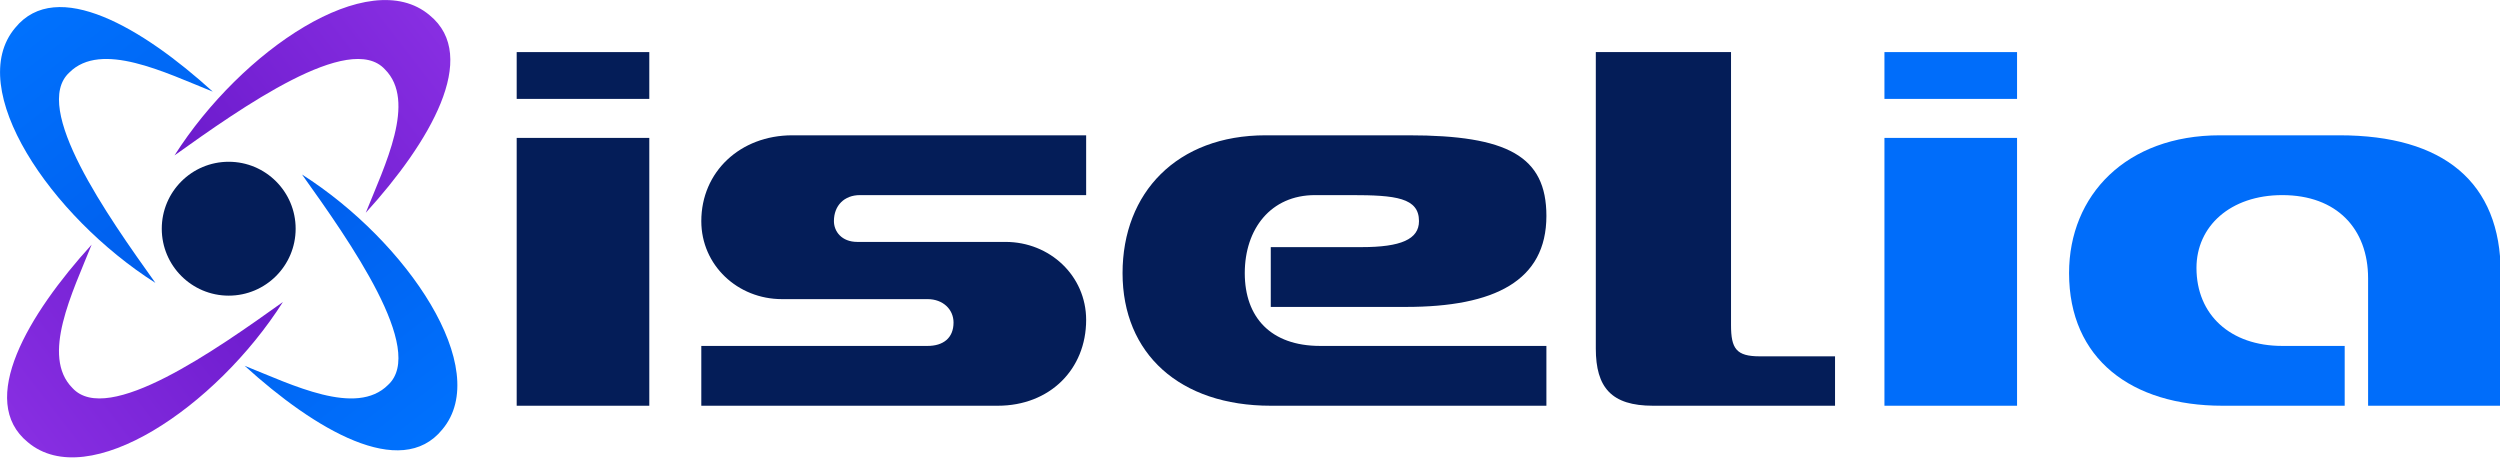
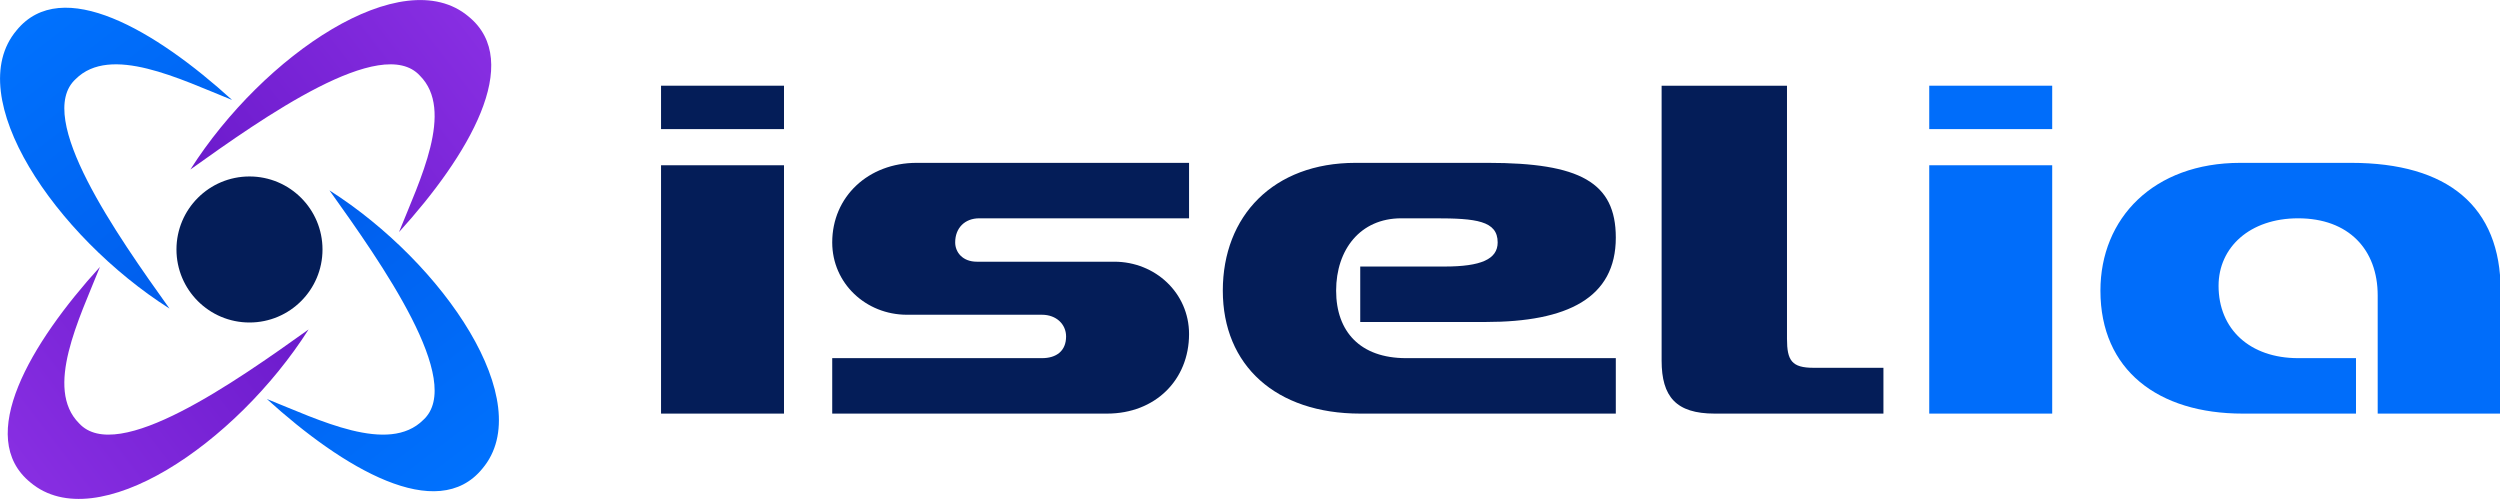
- <svg xmlns="http://www.w3.org/2000/svg" viewBox="0 0 1159.26 211.98" style="fill-rule:evenodd;clip-rule:evenodd;stroke-linejoin:round;stroke-miterlimit:2;">
+ <svg xmlns="http://www.w3.org/2000/svg" viewBox="0 0 1250.26 249.39" style="fill-rule:evenodd;clip-rule:evenodd;stroke-linejoin:round;stroke-miterlimit:2;">
  <defs>
    <linearGradient id="_Linear1" x1="0" y1="0" x2="1" y2="0" gradientUnits="userSpaceOnUse" gradientTransform="matrix(66.73765,86.53061,-86.53061,66.73765,108.2623,33.46939)">
      <stop offset="0" style="stop-color:rgb(0,115,255);stop-opacity:1" />
      <stop offset="1" style="stop-color:rgb(0,91,234);stop-opacity:1" />
    </linearGradient>
    <linearGradient id="_Linear2" x1="0" y1="0" x2="1" y2="0" gradientUnits="userSpaceOnUse" gradientTransform="matrix(66.73765,86.53061,-86.53061,66.73765,108.2623,33.46939)">
      <stop offset="0" style="stop-color:rgb(138,48,228);stop-opacity:1" />
      <stop offset="1" style="stop-color:rgb(104,24,201);stop-opacity:1" />
    </linearGradient>
    <linearGradient id="_Linear3" x1="0" y1="0" x2="1" y2="0" gradientUnits="userSpaceOnUse" gradientTransform="matrix(66.73765,86.53061,-86.53061,66.73765,108.2623,33.46939)">
      <stop offset="0" style="stop-color:rgb(0,115,255);stop-opacity:1" />
      <stop offset="1" style="stop-color:rgb(0,91,234);stop-opacity:1" />
    </linearGradient>
    <linearGradient id="_Linear4" x1="0" y1="0" x2="1" y2="0" gradientUnits="userSpaceOnUse" gradientTransform="matrix(66.73765,86.53061,-86.53061,66.73765,108.2623,33.46939)">
      <stop offset="0" style="stop-color:rgb(138,48,228);stop-opacity:1" />
      <stop offset="1" style="stop-color:rgb(104,24,201);stop-opacity:1" />
    </linearGradient>
  </defs>
-   <g transform="translate(-86.098,-24.0188) scale(0.369519)">
+   <g transform="translate(-101.2918,-28.2574) scale(0.434729)">
    <g id="simbolo" transform="matrix(4,0,0,4,-200,-60)">
      <path id="simbolo-lobulo-0" d="M175,60C153,40 126,24 113,40C97,59 124,99 157,120C142,99 118,65 130,54C140,44 160,54 175,60Z" style="fill:url(#_Linear1);fill-rule:nonzero;" />
      <g id="simbolo-lobulo-90" transform="matrix(-0,1,-1,-0,283,-77)">
        <path d="M175,60C153,40 126,24 113,40C97,59 124,99 157,120C142,99 118,65 130,54C140,44 160,54 175,60Z" style="fill:url(#_Linear2);fill-rule:nonzero;" />
      </g>
      <g id="simbolo-lobulo-180" transform="matrix(-1,-0,0,-1,360,206)">
        <path d="M175,60C153,40 126,24 113,40C97,59 124,99 157,120C142,99 118,65 130,54C140,44 160,54 175,60Z" style="fill:url(#_Linear3);fill-rule:nonzero;" />
      </g>
      <g id="simbolo-lobulo-270" transform="matrix(0,-1,1,0,77,283)">
        <path d="M175,60C153,40 126,24 113,40C97,59 124,99 157,120C142,99 118,65 130,54C140,44 160,54 175,60Z" style="fill:url(#_Linear4);fill-rule:nonzero;" />
      </g>
      <circle id="simbolo-centro" cx="180" cy="103" r="21" style="fill:rgb(4,29,88);" />
    </g>
  </g>
-   <g transform="translate(179.5892,-735.8439)">
+   <g transform="translate(270.5879,-717.1396)">
    <g id="iselia-tipografia-construida" transform="matrix(1.205767,0,0,1.205767,-1.494102,699.7117)">
      <rect id="i-inicial-punto" x="51" y="50" width="51" height="18" style="fill:rgb(4,29,88);fill-rule:nonzero;" />
      <rect id="i-inicial" x="51" y="83" width="51" height="103" style="fill:rgb(4,29,88);fill-rule:nonzero;" />
      <path id="s" d="M270,82L157,82C137,82 122,96 122,115C122,132 136,145 153,145L209,145C215,145 219,149 219,154C219,160 215,163 209,163L122,163L122,186L236,186C256,186 270,172 270,153C270,136 256,123 239,123L182,123C176,123 173,119 173,115C173,109 177,105 183,105L270,105L270,82Z" style="fill:rgb(4,29,88);fill-rule:nonzero;" />
      <path id="e" d="M447,186L341,186C306,186 284,166 284,135C284,104 305,82 339,82L394,82C432,82 447,90 447,113C447,138 427,148 393,148L341,148L341,125L376,125C391,125 398,122 398,115C398,106 389,105 372,105L358,105C341,105 331,118 331,135C331,152 341,163 360,163L447,163L447,186Z" style="fill:rgb(4,29,88);fill-rule:nonzero;" />
      <path id="l" d="M466,50L518,50L518,155C518,164 520,167 529,167L558,167L558,186L488,186C472,186 466,179 466,164L466,50Z" style="fill:rgb(4,29,88);fill-rule:nonzero;" />
      <rect id="i-punto-azul" x="577" y="50" width="51" height="18" style="fill:rgb(0,109,250);fill-rule:nonzero;" />
      <rect id="i" x="577" y="83" width="51" height="103" style="fill:rgb(0,109,250);fill-rule:nonzero;" />
      <path id="a" d="M814,186L763,186L763,137C763,118 751,105 730,105C710,105 697,117 697,133C697,151 710,163 730,163L754,163L754,186L707,186C672,186 648,168 648,135C648,105 670,82 706,82L752,82C792,82 814,100 814,135L814,186Z" style="fill:rgb(0,109,250);fill-rule:nonzero;" />
    </g>
  </g>
</svg>
